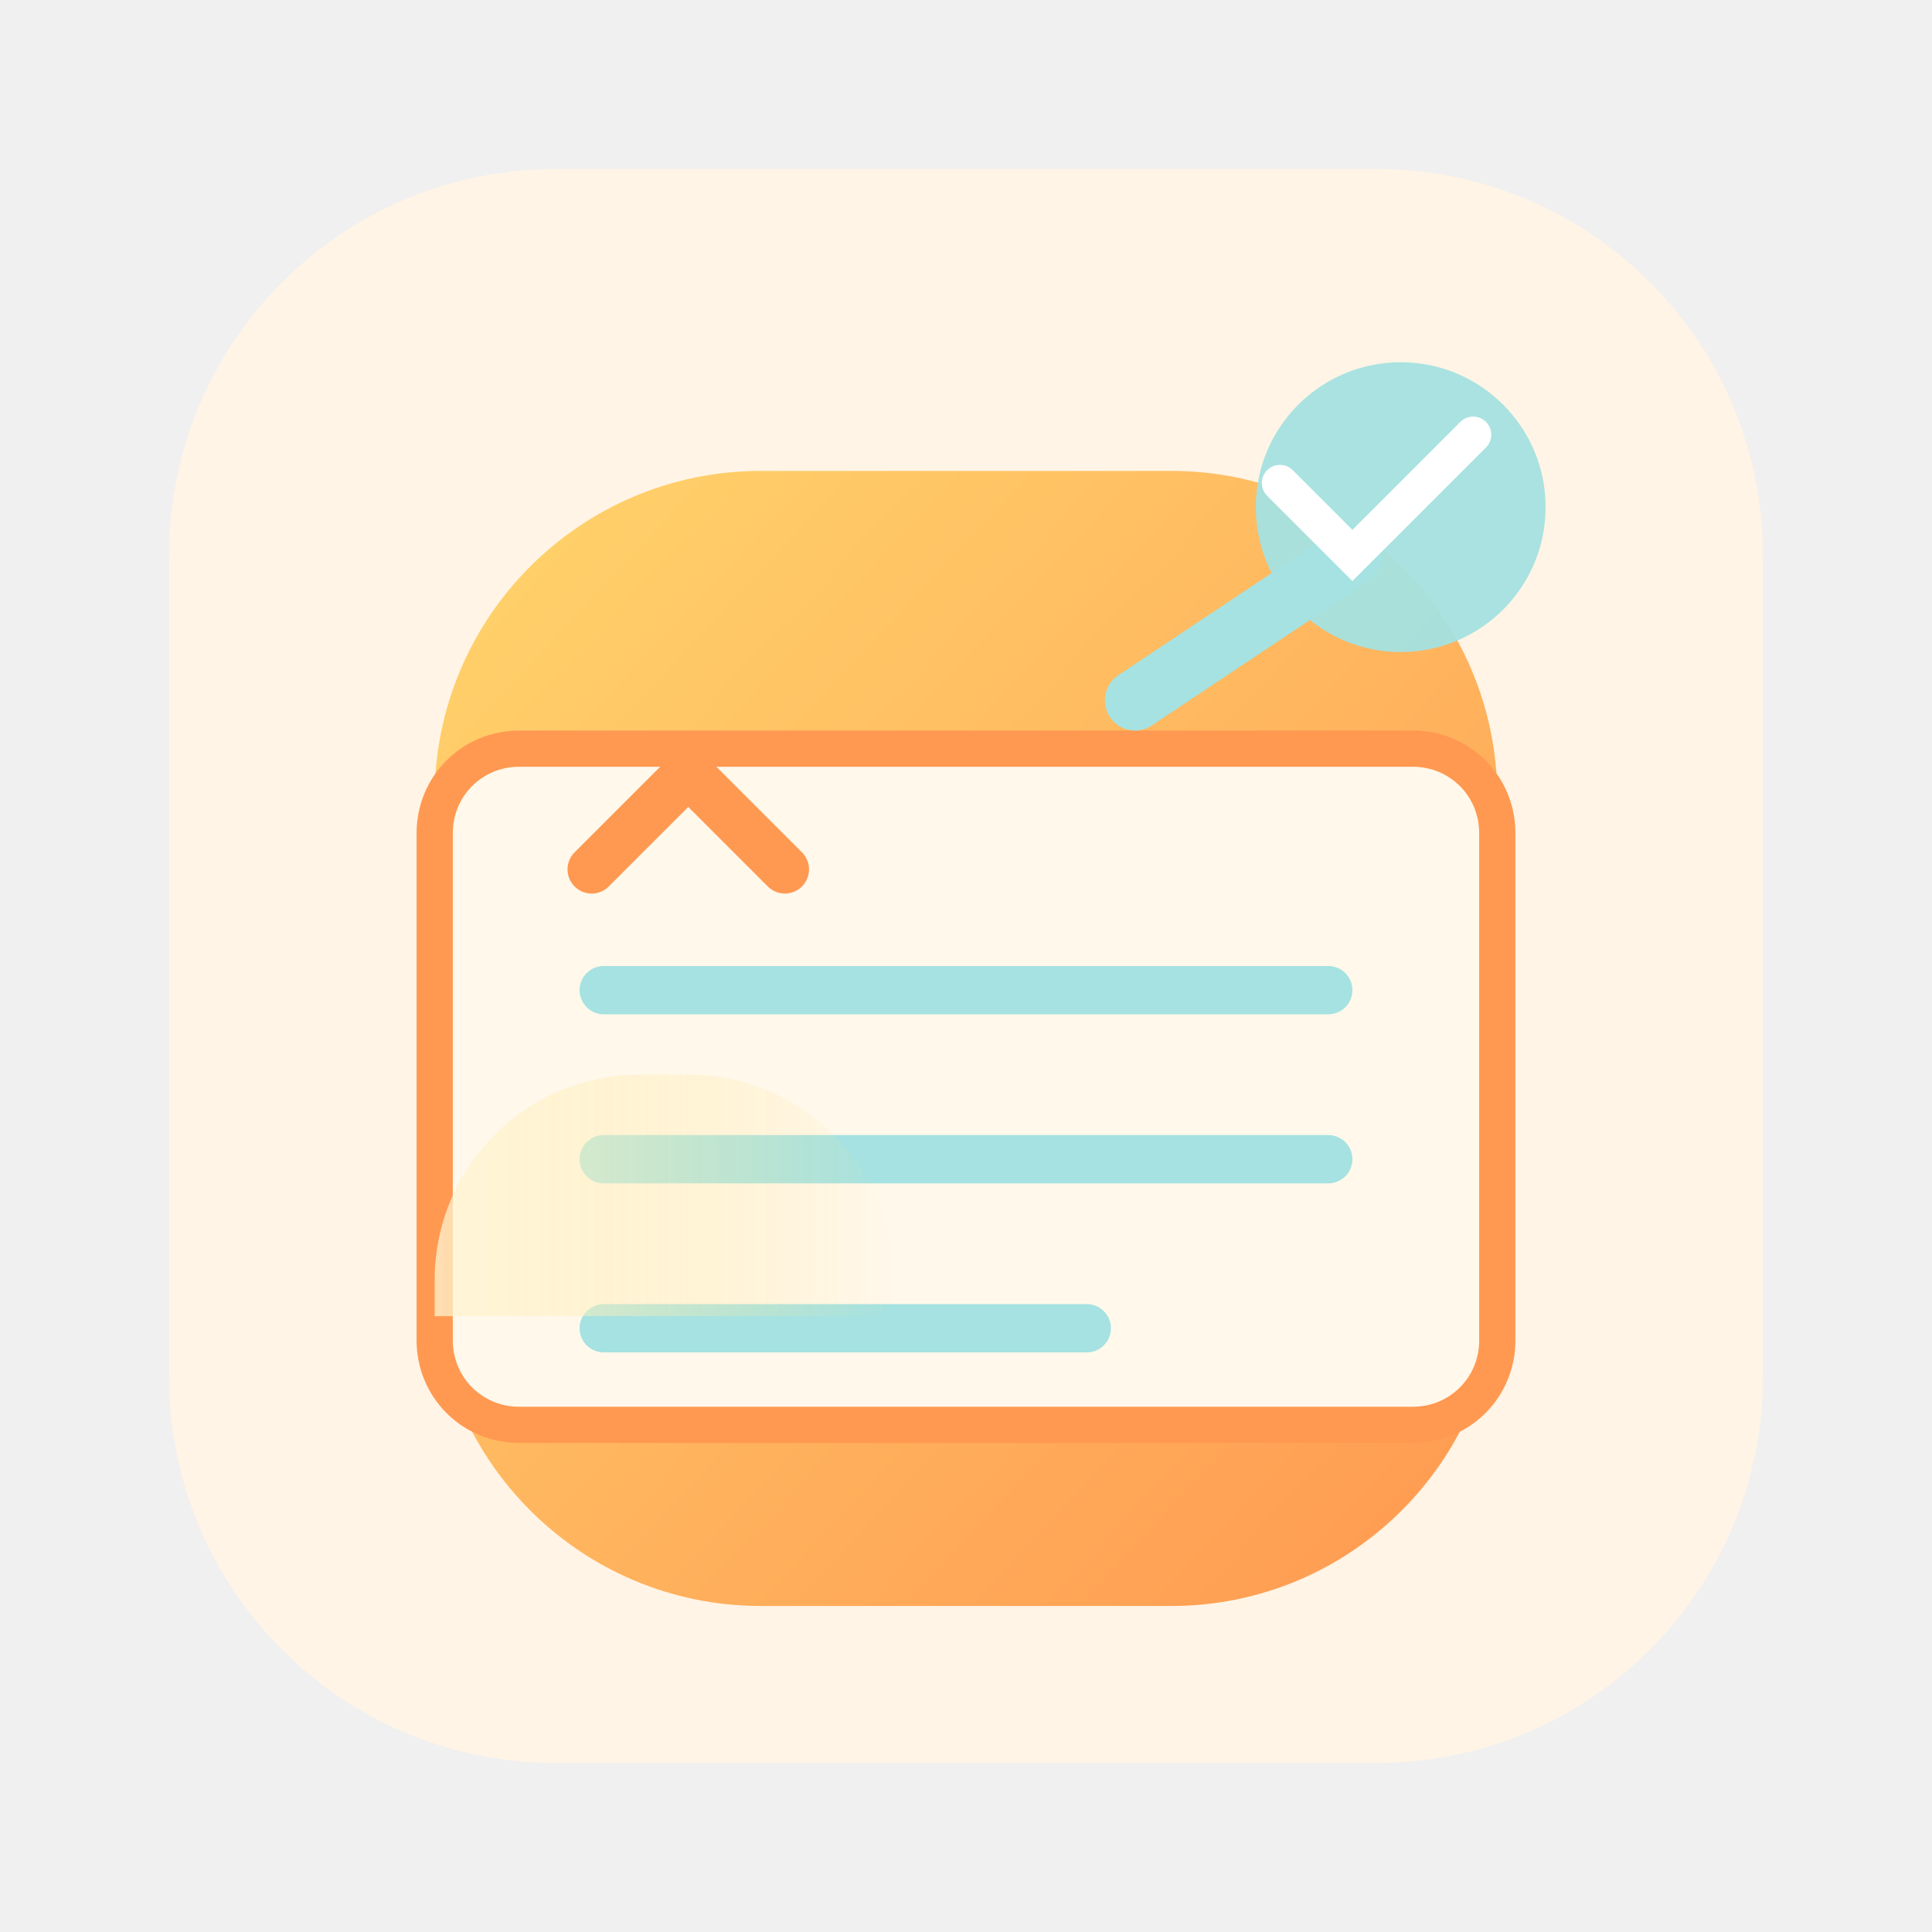
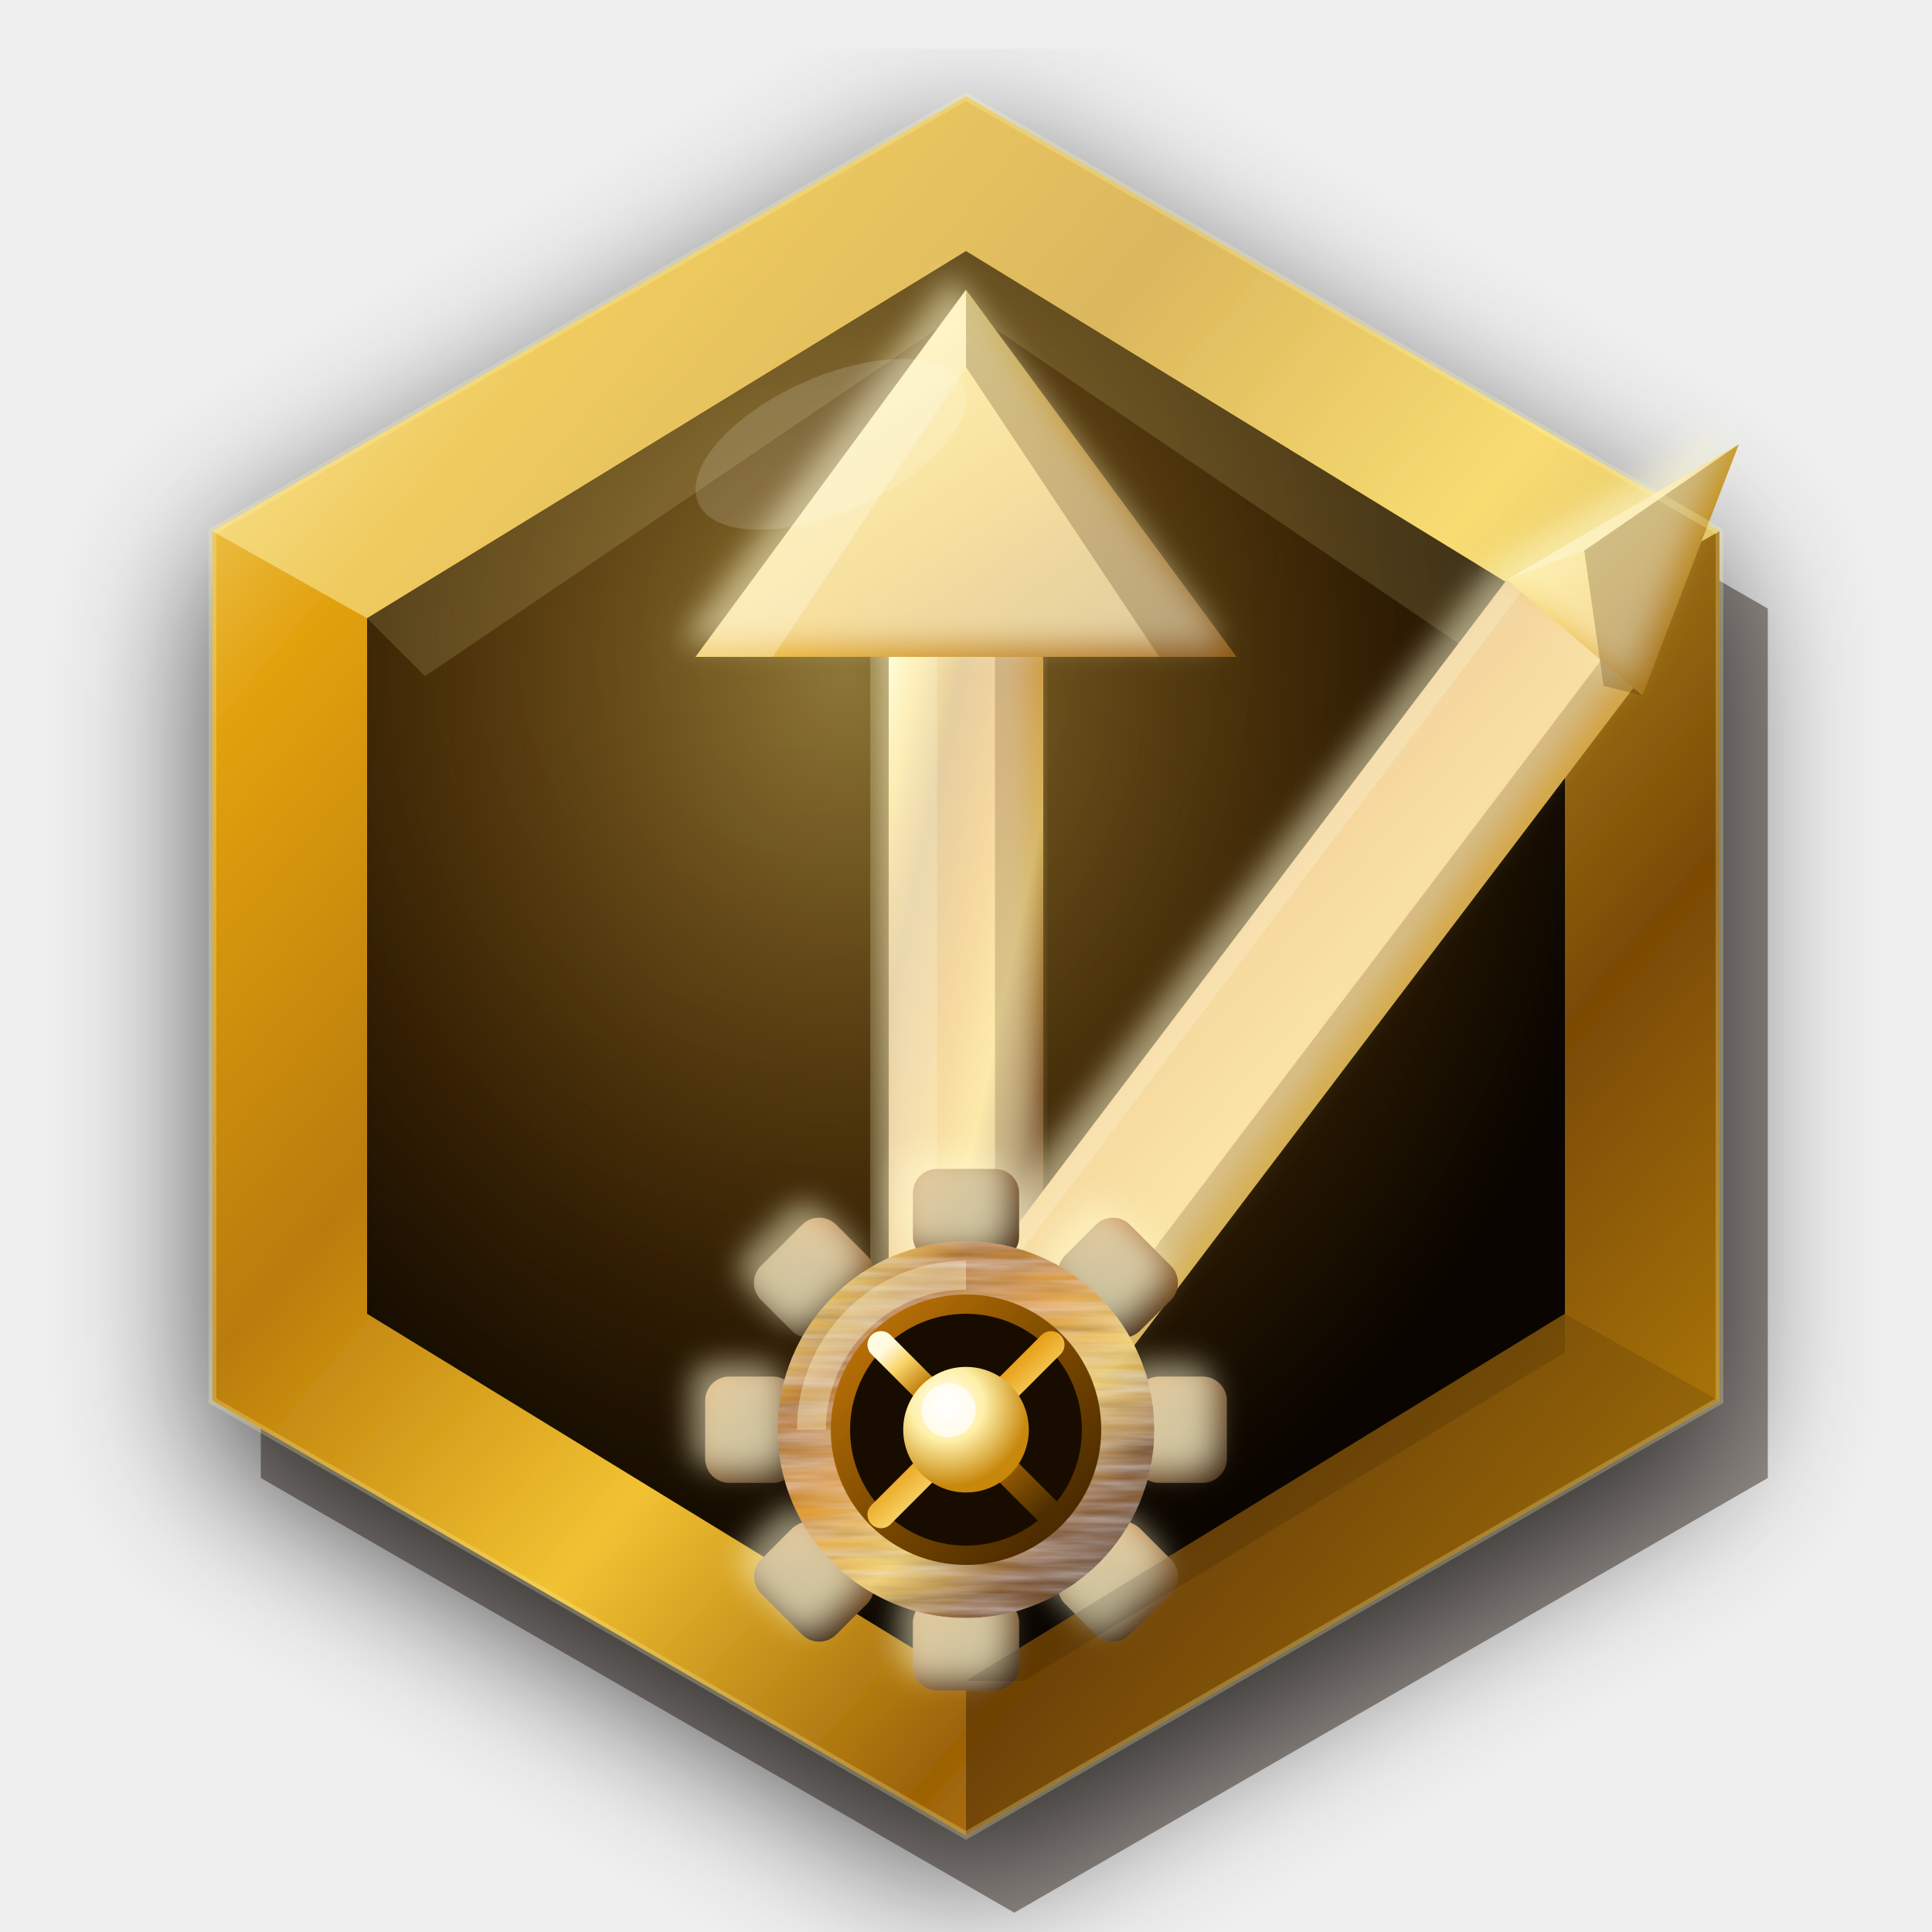
- <svg xmlns="http://www.w3.org/2000/svg" viewBox="0 0 160 160" role="img" aria-labelledby="logoTitle logoDesc">
+ <svg xmlns="http://www.w3.org/2000/svg" viewBox="0 0 200 200" role="img" aria-labelledby="lt ld">
  <defs>
-     <linearGradient id="orangeGlow" x1="0%" y1="0%" x2="100%" y2="100%">
-       <stop offset="0%" stop-color="#FFD46C" />
-       <stop offset="100%" stop-color="#FF9951" />
+     <linearGradient id="gm" x1="5%" y1="0%" x2="95%" y2="100%">
+       <stop offset="0%" stop-color="#FFFBE0" />
+       <stop offset="10%" stop-color="#F9D468" />
+       <stop offset="24%" stop-color="#BF7B08" />
+       <stop offset="42%" stop-color="#E8A018" />
+       <stop offset="60%" stop-color="#F9D468" />
+       <stop offset="78%" stop-color="#8C5602" />
+       <stop offset="100%" stop-color="#4C2E00" />
    </linearGradient>
-     <linearGradient id="goldShine" x1="0%" y1="0%" x2="100%" y2="0%">
-       <stop offset="0%" stop-color="#FFF4D1" stop-opacity="0.9" />
-       <stop offset="100%" stop-color="#FFE48F" stop-opacity="0" />
+     <linearGradient id="gh" x1="0%" y1="0%" x2="100%" y2="100%">
+       <stop offset="0%" stop-color="#FFFFFF" />
+       <stop offset="20%" stop-color="#FFF3B0" />
+       <stop offset="55%" stop-color="#EDB820" />
+       <stop offset="100%" stop-color="#A46A08" />
    </linearGradient>
+     <linearGradient id="gd" x1="0%" y1="0%" x2="100%" y2="100%">
+       <stop offset="0%" stop-color="#C87A08" />
+       <stop offset="50%" stop-color="#7C4A00" />
+       <stop offset="100%" stop-color="#3C2000" />
+     </linearGradient>
+     <linearGradient id="ghr" x1="0%" y1="0%" x2="100%" y2="100%">
+       <stop offset="0%" stop-color="#FFF3A8" />
+       <stop offset="18%" stop-color="#E2A210" />
+       <stop offset="36%" stop-color="#BA7C08" />
+       <stop offset="54%" stop-color="#F2C232" />
+       <stop offset="72%" stop-color="#9C6206" />
+       <stop offset="88%" stop-color="#E2A210" />
+       <stop offset="100%" stop-color="#6C4000" />
+     </linearGradient>
+     <radialGradient id="gbg" cx="36%" cy="26%" r="72%">
+       <stop offset="0%" stop-color="#321900" />
+       <stop offset="100%" stop-color="#0A0500" />
+     </radialGradient>
+     <radialGradient id="gg" cx="40%" cy="30%" r="64%">
+       <stop offset="0%" stop-color="#FFE87A" stop-opacity="0.45" />
+       <stop offset="70%" stop-color="#E09A18" stop-opacity="0.12" />
+       <stop offset="100%" stop-color="#E09A18" stop-opacity="0" />
+     </radialGradient>
+     <radialGradient id="ghub" cx="35%" cy="30%" r="65%">
+       <stop offset="0%" stop-color="#FFFFFF" />
+       <stop offset="45%" stop-color="#FFF0A8" />
+       <stop offset="100%" stop-color="#C8880C" />
+     </radialGradient>
+     <filter id="fsd" x="-28%" y="-28%" width="156%" height="156%">
+       <feDropShadow dx="0" dy="5" stdDeviation="8" flood-color="#000000" flood-opacity="0.72" />
+     </filter>
+     <filter id="fbv" x="-12%" y="-12%" width="124%" height="124%">
+       <feGaussianBlur in="SourceAlpha" stdDeviation="1.5" result="b" />
+       <feOffset dx="-1.5" dy="-1.5" in="b" result="ob" />
+       <feFlood flood-color="#FFF9D0" flood-opacity="0.55" result="w" />
+       <feComposite in="w" in2="ob" operator="in" result="h" />
+       <feMerge>
+         <feMergeNode in="SourceGraphic" />
+         <feMergeNode in="h" />
+       </feMerge>
+     </filter>
+     <filter id="fgl" x="-20%" y="-20%" width="140%" height="140%">
+       <feGaussianBlur in="SourceGraphic" stdDeviation="2.5" result="blur" />
+       <feColorMatrix in="blur" type="matrix" values="1.2 0.4 0 0 0  0.7 1.0 0 0 0  0 0.1 0 0 0  0 0 0 0.65 0" result="ab" />
+       <feMerge>
+         <feMergeNode in="ab" />
+         <feMergeNode in="SourceGraphic" />
+       </feMerge>
+     </filter>
+     <filter id="ftex" x="0%" y="0%" width="100%" height="100%">
+       <feTurbulence type="fractalNoise" baseFrequency="0.08 0.9" numOctaves="3" seed="5" result="noise" />
+       <feColorMatrix type="saturate" values="0" in="noise" result="gn" />
+       <feBlend in="SourceGraphic" in2="gn" mode="soft-light" result="t" />
+       <feComposite in="t" in2="SourceGraphic" operator="in" />
+     </filter>
  </defs>
-   <rect x="14" y="14" width="132" height="132" rx="32" fill="#FFF4E5" />
-   <path d="M36 106c0 14.9 12.1 27 27 27h34c14.9 0 27-12.1 27-27V66c0-14.9-12.1-27-27-27H63c-14.9 0-27 12.1-27 27v40Z" fill="url(#orangeGlow)" />
-   <path d="M43 62h74c3.9 0 7 3.1 7 7v42c0 3.9-3.1 7-7 7H43c-3.9 0-7-3.1-7-7V69c0-3.9 3.1-7 7-7Z" fill="#FFF8EB" stroke="#FF9951" stroke-width="3" />
-   <path d="M50 82h60M50 96h60M50 110h40" stroke="#A5E2E1" stroke-width="4" stroke-linecap="round" />
-   <path d="M49 72l8-8 8 8" fill="none" stroke="#FF9951" stroke-width="4" stroke-linecap="round" stroke-linejoin="round" />
-   <path d="M94 58l18-12" stroke="#A5E2E1" stroke-width="5" stroke-linecap="round" />
-   <circle cx="116" cy="42" r="12" fill="#A5E2E1" opacity="0.95" />
-   <path d="M106 40l6 6 10-10" fill="none" stroke="#fff" stroke-width="3" stroke-linecap="round" />
-   <path d="M36 106c0-9.4 7.6-17 17-17h4c9.4 0 17 7.6 17 17v3H36v-3Z" fill="url(#goldShine)" opacity="0.85" />
+   <polygon points="100,10 178,55 178,145 100,190 22,145 22,55" fill="#1A0900" opacity="0.42" transform="translate(5,8)" />
+   <polygon points="100,10 178,55 178,145 100,190 22,145 22,55" fill="url(#ghr)" filter="url(#fsd)" />
+   <polygon points="100,10 178,55 162,64 100,26 38,64 22,55" fill="#FFF9B8" opacity="0.48" />
+   <polygon points="178,55 178,145 162,136 162,64" fill="#3C1E00" opacity="0.35" />
+   <polygon points="178,145 100,190 100,174 162,136" fill="#2C1200" opacity="0.42" />
+   <polygon points="100,26 162,64 162,136 100,174 38,136 38,64" fill="url(#gbg)" />
+   <polygon points="100,26 162,64 162,136 100,174 38,136 38,64" fill="url(#gg)" />
+   <polygon points="100,26 162,64 156,70 100,32 44,70 38,64" fill="#FFF8A0" opacity="0.14" />
+   <rect x="92" y="65" width="16" height="83" rx="3.5" fill="url(#gm)" filter="url(#fbv)" />
+   <rect x="92" y="65" width="5" height="83" rx="2.5" fill="#FFFDE8" opacity="0.22" />
+   <rect x="103" y="65" width="5" height="83" rx="2.5" fill="#3C1E00" opacity="0.18" />
+   <polygon points="100,30 128,68 72,68" fill="url(#gh)" filter="url(#fbv)" />
+   <polygon points="100,30 72,68 80,68 100,38" fill="#FFFCE8" opacity="0.32" />
+   <polygon points="100,30 128,68 120,68 100,38" fill="#3C1E00" opacity="0.22" />
+   <polygon points="93,143 107,153 170,70 156,60" fill="url(#gm)" filter="url(#fbv)" />
+   <polygon points="93,143 97,141 160,58 156,60" fill="#FFFDE8" opacity="0.22" />
+   <polygon points="103,151 107,153 170,70 166,68" fill="#3C1E00" opacity="0.18" />
+   <polygon points="156,60 180,46 170,72" fill="url(#gh)" filter="url(#fbv)" />
+   <polygon points="156,60 164,57 180,46" fill="#FFFCE8" opacity="0.32" />
+   <polygon points="164,57 180,46 170,72 166,71" fill="#3C1E00" opacity="0.22" />
+   <g transform="translate(100,148)">
+     <g fill="url(#gd)" filter="url(#fbv)">
+       <rect x="-5.5" y="-27" width="11" height="9.5" rx="2.5" />
+       <rect x="-5.5" y="17.5" width="11" height="9.5" rx="2.5" />
+       <rect x="-27" y="-5.5" width="9.5" height="11" rx="2.5" />
+       <rect x="17.5" y="-5.5" width="9.5" height="11" rx="2.5" />
+       <rect x="-5.5" y="-27" width="11" height="9.5" rx="2.5" transform="rotate(45)" />
+       <rect x="-5.5" y="17.5" width="11" height="9.5" rx="2.5" transform="rotate(45)" />
+       <rect x="-27" y="-5.5" width="9.5" height="11" rx="2.5" transform="rotate(45)" />
+       <rect x="17.5" y="-5.5" width="9.5" height="11" rx="2.5" transform="rotate(45)" />
+     </g>
+     <circle r="19.5" fill="url(#gm)" filter="url(#ftex)" />
+     <path d="M -16,0 A 16,16 0 0,1 0,-16" stroke="#FFF9D0" stroke-width="3" fill="none" opacity="0.38" />
+     <circle r="13" fill="#180C00" />
+     <circle r="13" fill="none" stroke="url(#gd)" stroke-width="2" />
+     <g stroke="url(#gm)" stroke-width="2.8" stroke-linecap="round">
+       <line x1="0" y1="-12.5" x2="0" y2="12.5" />
+       <line x1="-12.5" y1="0" x2="12.5" y2="0" />
+       <line x1="-8.8" y1="-8.8" x2="8.8" y2="8.8" />
+       <line x1="8.8" y1="-8.8" x2="-8.8" y2="8.8" />
+     </g>
+     <circle r="6.5" fill="url(#ghub)" />
+     <circle r="2.8" cx="-1.8" cy="-2" fill="#FFFFFF" opacity="0.72" />
+   </g>
+   <ellipse cx="86" cy="46" rx="15" ry="7" fill="#FFFFFF" opacity="0.15" transform="rotate(-24 86 46)" />
+   <polygon points="162,136 100,174 106,174 162,140" fill="#000000" opacity="0.12" />
+   <polygon points="100,10 178,55 178,145 100,190 22,145 22,55" fill="none" stroke="#FFF9B0" stroke-width="0.8" opacity="0.25" />
</svg>
